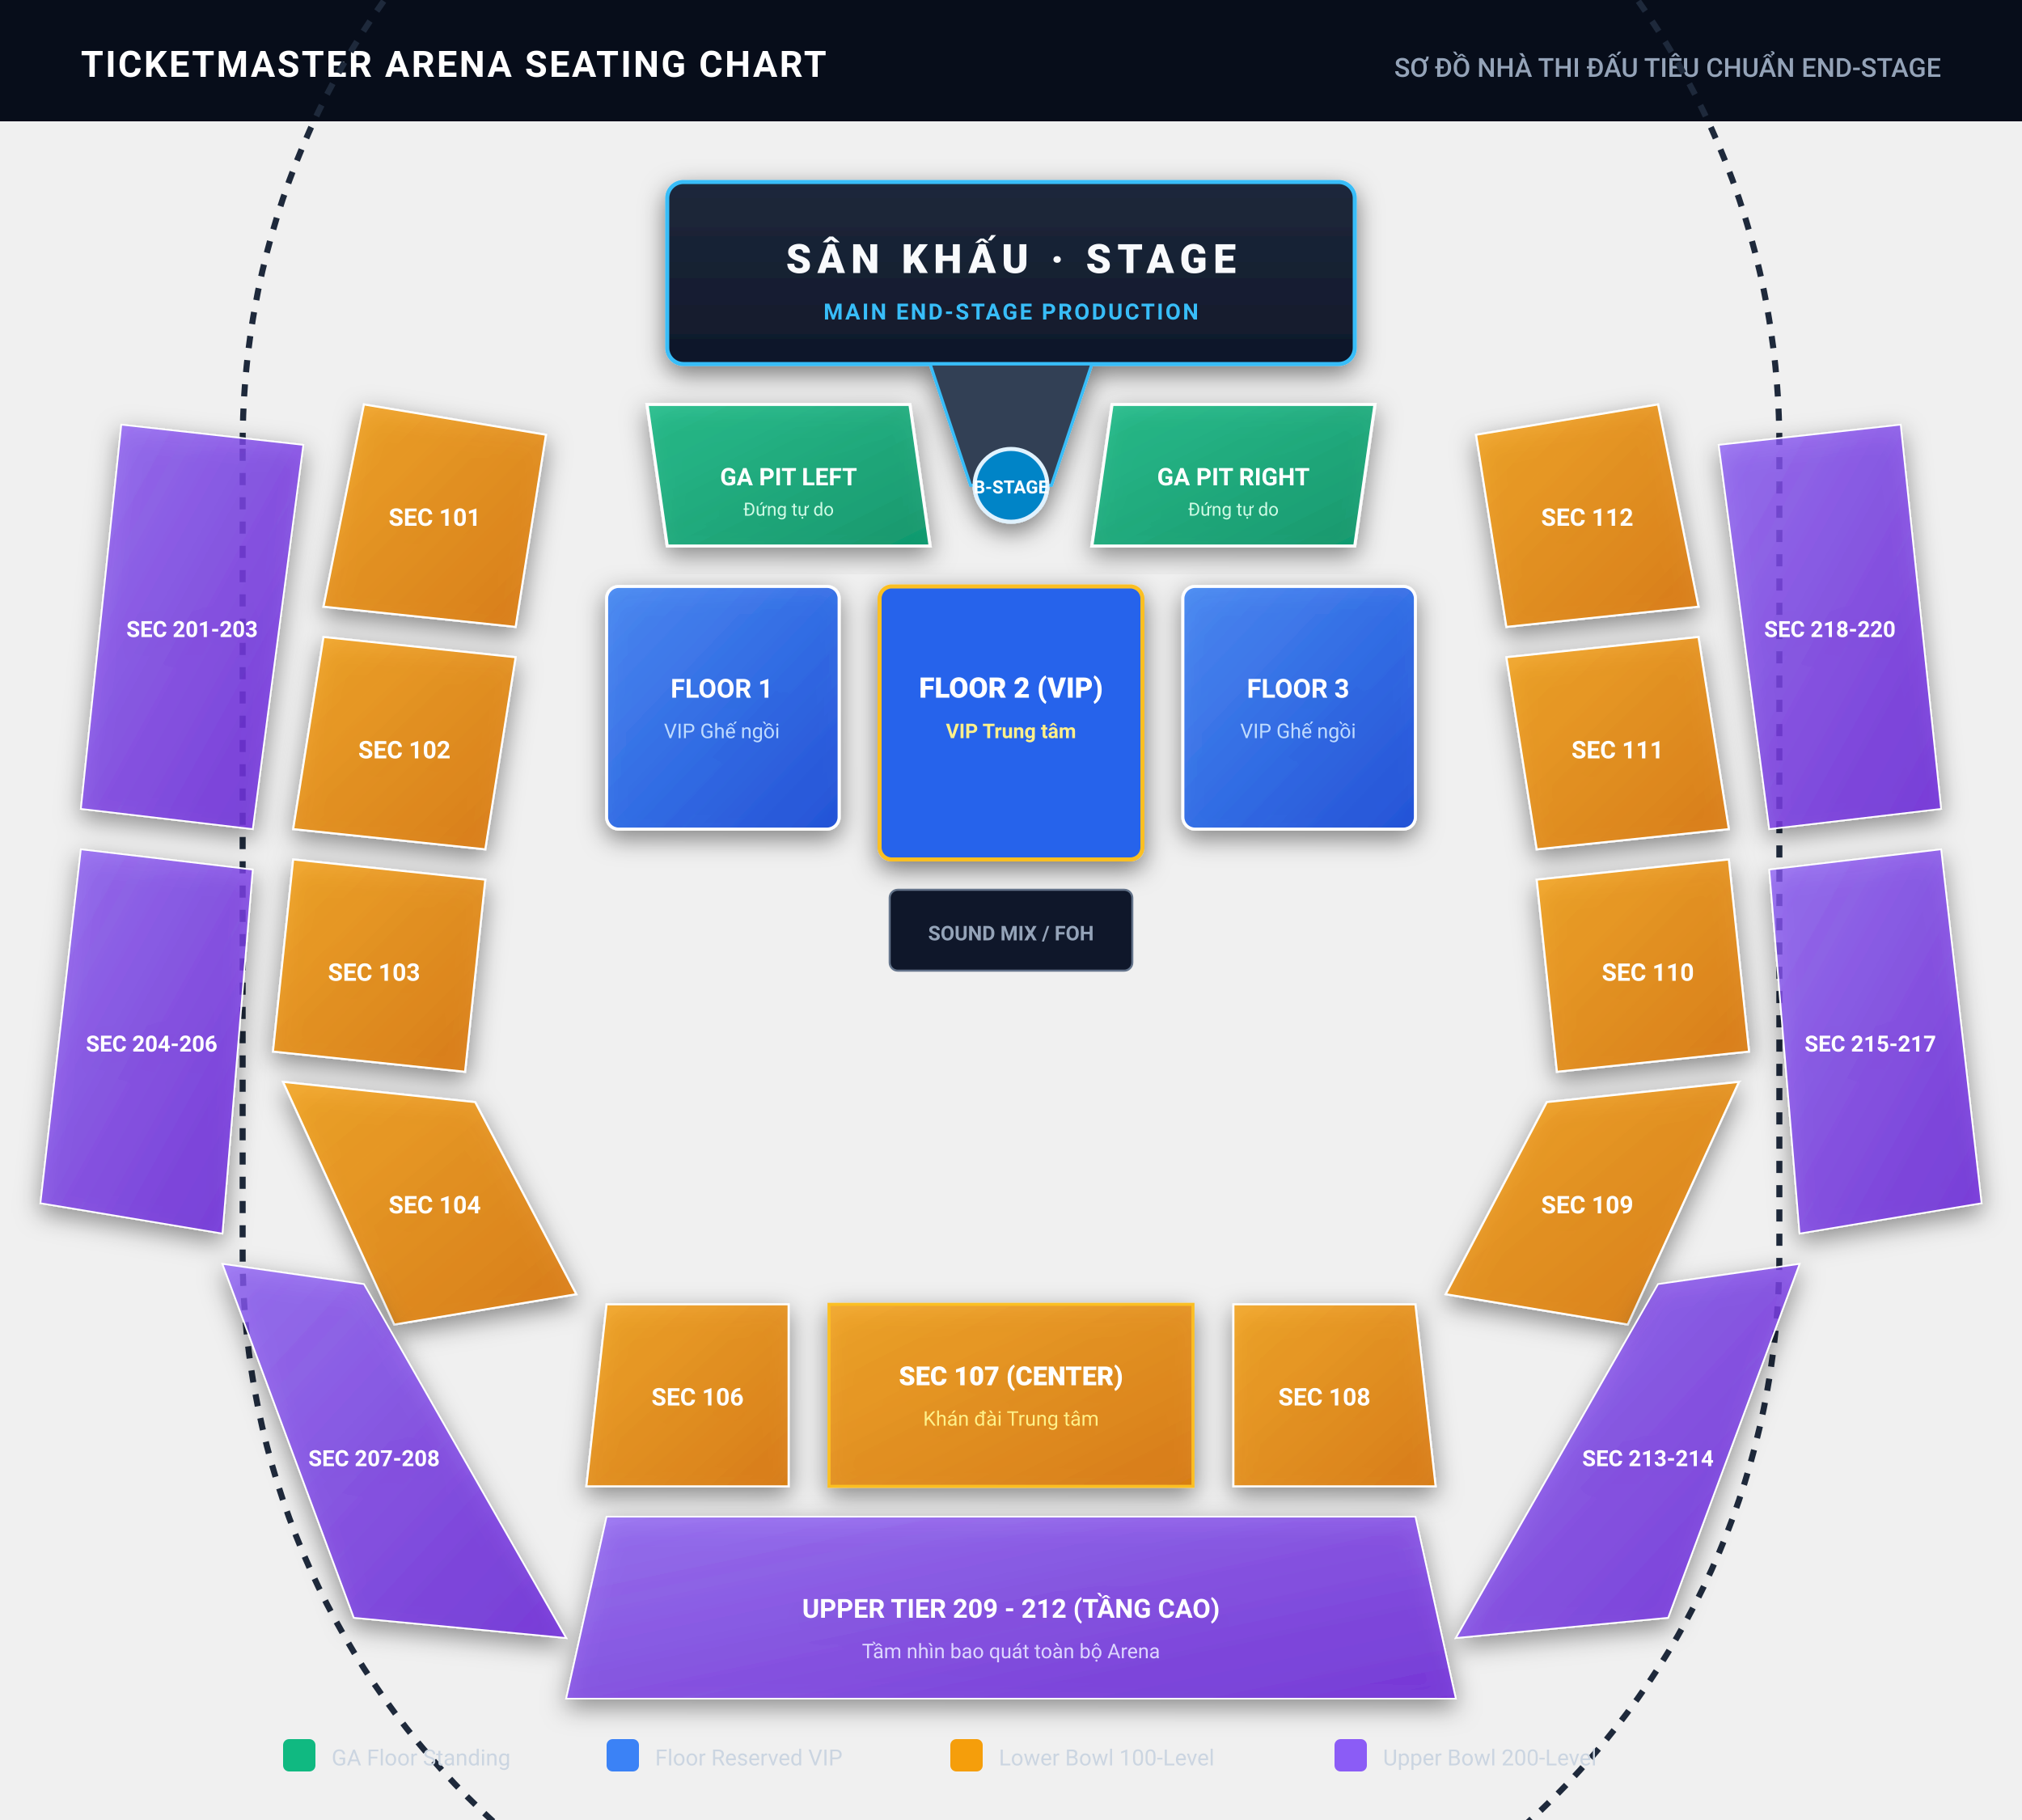
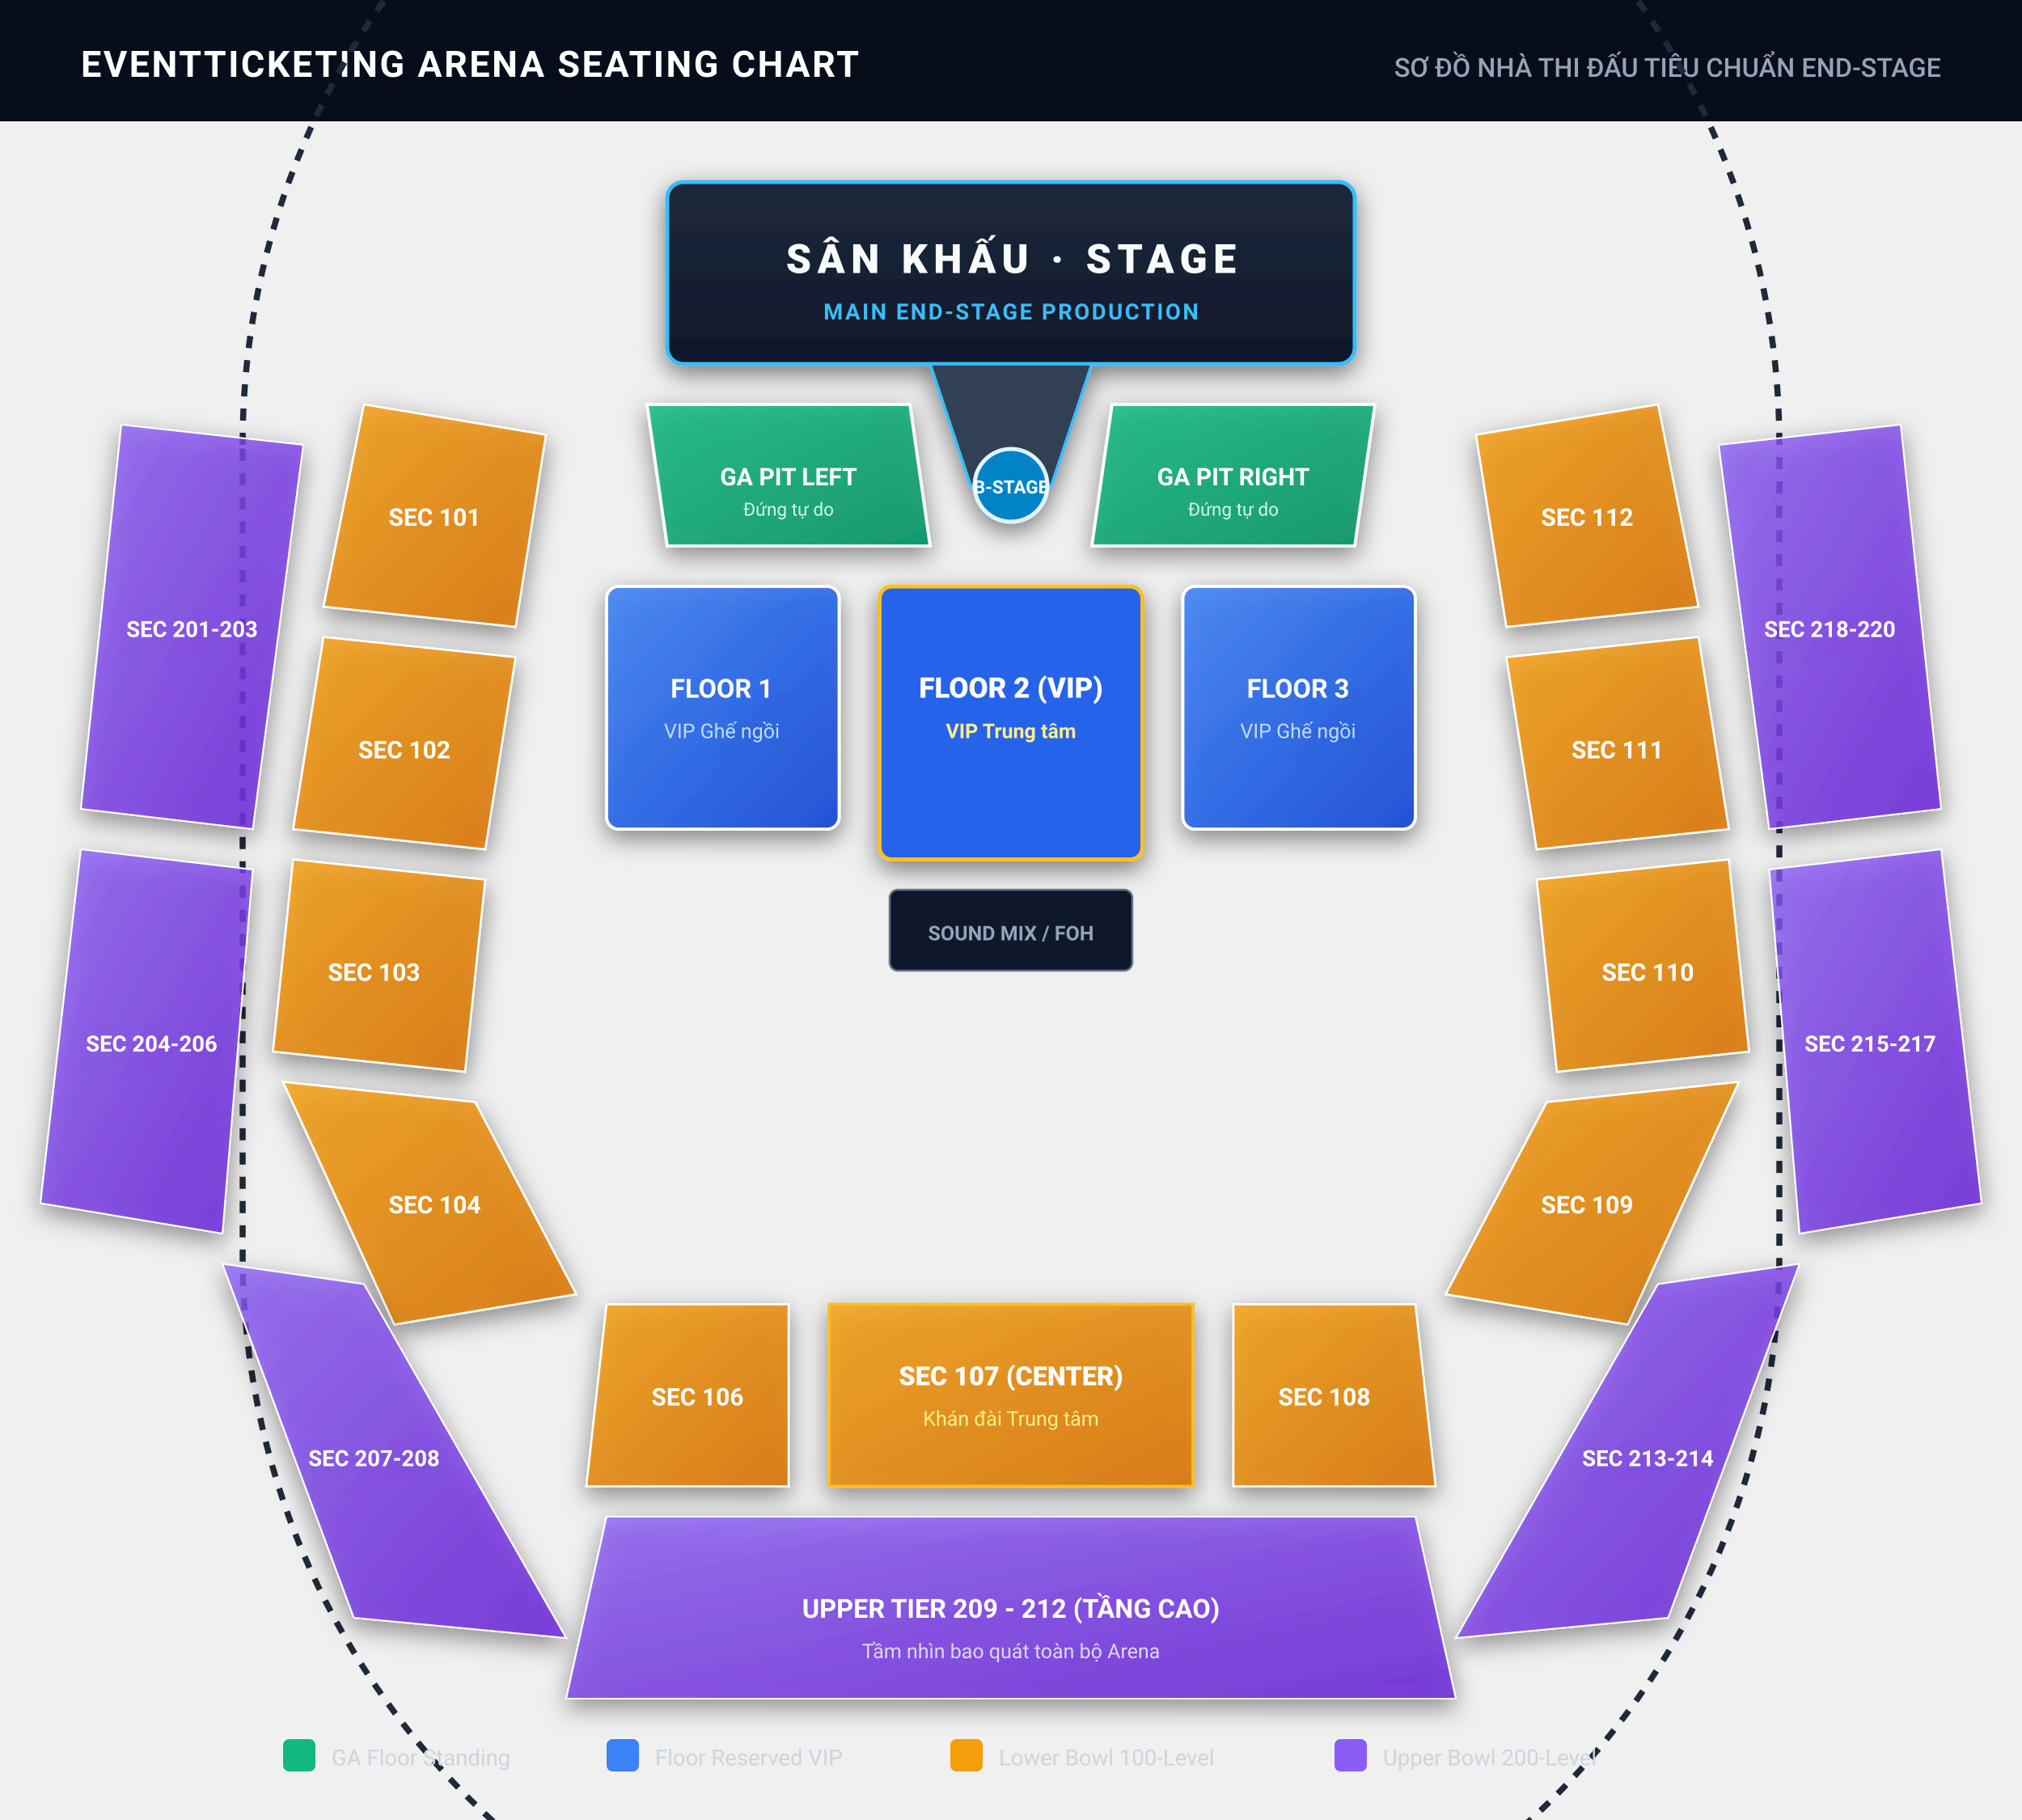
<svg xmlns="http://www.w3.org/2000/svg" viewBox="0 0 1000 900" width="100%" height="100%" style="background: #0b1326; font-family: -apple-system, BlinkMacSystemFont, 'Segoe UI', Roboto, sans-serif;">
  <defs>
    <linearGradient id="tm-stage-grad" x1="0%" y1="0%" x2="0%" y2="100%">
      <stop offset="0%" stop-color="#1e293b" />
      <stop offset="100%" stop-color="#0f172a" />
    </linearGradient>
    <linearGradient id="tm-floor-ga" x1="0%" y1="0%" x2="100%" y2="100%">
      <stop offset="0%" stop-color="#10b981" stop-opacity="0.85" />
      <stop offset="100%" stop-color="#059669" stop-opacity="0.95" />
    </linearGradient>
    <linearGradient id="tm-floor-seated" x1="0%" y1="0%" x2="100%" y2="100%">
      <stop offset="0%" stop-color="#3b82f6" stop-opacity="0.85" />
      <stop offset="100%" stop-color="#1d4ed8" stop-opacity="0.95" />
    </linearGradient>
    <linearGradient id="tm-lower-bowl" x1="0%" y1="0%" x2="100%" y2="100%">
      <stop offset="0%" stop-color="#f59e0b" stop-opacity="0.8" />
      <stop offset="100%" stop-color="#d97706" stop-opacity="0.9" />
    </linearGradient>
    <linearGradient id="tm-upper-bowl" x1="0%" y1="0%" x2="100%" y2="100%">
      <stop offset="0%" stop-color="#8b5cf6" stop-opacity="0.75" />
      <stop offset="100%" stop-color="#6d28d9" stop-opacity="0.85" />
    </linearGradient>
    <filter id="tm-glow" x="-20%" y="-20%" width="140%" height="140%">
      <feDropShadow dx="0" dy="4" stdDeviation="6" flood-color="#000" flood-opacity="0.5" />
    </filter>
  </defs>
  <rect x="0" y="0" width="1000" height="60" fill="#070d1a" />
-   <text x="40" y="38" fill="#ffffff" font-size="18" font-weight="700" letter-spacing="1">TICKETMASTER ARENA SEATING CHART</text>
+   <text x="40" y="38" fill="#ffffff" font-size="18" font-weight="700" letter-spacing="1">EVENTTICKETING ARENA SEATING CHART</text>
  <text x="960" y="38" fill="#94a3b8" font-size="13" font-weight="500" text-anchor="end">SƠ ĐỒ NHÀ THI ĐẤU TIÊU CHUẨN END-STAGE</text>
  <path d="M 120 220 A 380 380 0 0 1 880 220 L 880 620 A 380 380 0 0 1 120 620 Z" fill="none" stroke="#1e293b" stroke-width="3" stroke-dasharray="6 6" />
  <g id="stage-complex" filter="url(#tm-glow)">
    <rect x="330" y="90" width="340" height="90" rx="8" fill="url(#tm-stage-grad)" stroke="#38bdf8" stroke-width="2" />
    <text x="500" y="135" fill="#f8fafc" font-size="20" font-weight="800" text-anchor="middle" letter-spacing="3">SÂN KHẤU · STAGE</text>
    <text x="500" y="158" fill="#38bdf8" font-size="11" font-weight="600" text-anchor="middle" letter-spacing="1">MAIN END-STAGE PRODUCTION</text>
    <polygon points="460,180 540,180 520,240 480,240" fill="#334155" stroke="#38bdf8" stroke-width="1.5" />
    <circle cx="500" cy="240" r="18" fill="#0284c7" stroke="#e0f2fe" stroke-width="2" />
    <text x="500" y="244" fill="#ffffff" font-size="9" font-weight="700" text-anchor="middle">B-STAGE</text>
  </g>
  <rect x="440" y="440" width="120" height="40" rx="4" fill="#0f172a" stroke="#64748b" stroke-width="1" />
  <text x="500" y="465" fill="#94a3b8" font-size="10" font-weight="600" text-anchor="middle">SOUND MIX / FOH</text>
  <g id="floor-ga" filter="url(#tm-glow)">
    <path d="M 320 200 L 450 200 L 460 270 L 330 270 Z" fill="url(#tm-floor-ga)" stroke="#ffffff" stroke-width="1.5" opacity="0.95" />
    <text x="390" y="240" fill="#ffffff" font-size="12" font-weight="700" text-anchor="middle">GA PIT LEFT</text>
    <text x="390" y="255" fill="#d1fae5" font-size="9" text-anchor="middle">Đứng tự do</text>
    <path d="M 550 200 L 680 200 L 670 270 L 540 270 Z" fill="url(#tm-floor-ga)" stroke="#ffffff" stroke-width="1.5" opacity="0.95" />
    <text x="610" y="240" fill="#ffffff" font-size="12" font-weight="700" text-anchor="middle">GA PIT RIGHT</text>
    <text x="610" y="255" fill="#d1fae5" font-size="9" text-anchor="middle">Đứng tự do</text>
  </g>
  <g id="floor-reserved" filter="url(#tm-glow)">
    <rect x="300" y="290" width="115" height="120" rx="6" fill="url(#tm-floor-seated)" stroke="#ffffff" stroke-width="1.5" />
    <text x="357" y="345" fill="#ffffff" font-size="13" font-weight="700" text-anchor="middle">FLOOR 1</text>
    <text x="357" y="365" fill="#bfdbfe" font-size="10" text-anchor="middle">VIP Ghế ngồi</text>
    <rect x="435" y="290" width="130" height="135" rx="6" fill="#2563eb" stroke="#fbbf24" stroke-width="2" />
    <text x="500" y="345" fill="#ffffff" font-size="14" font-weight="800" text-anchor="middle">FLOOR 2 (VIP)</text>
    <text x="500" y="365" fill="#fef08a" font-size="10" font-weight="700" text-anchor="middle">VIP Trung tâm</text>
    <rect x="585" y="290" width="115" height="120" rx="6" fill="url(#tm-floor-seated)" stroke="#ffffff" stroke-width="1.5" />
    <text x="642" y="345" fill="#ffffff" font-size="13" font-weight="700" text-anchor="middle">FLOOR 3</text>
    <text x="642" y="365" fill="#bfdbfe" font-size="10" text-anchor="middle">VIP Ghế ngồi</text>
  </g>
  <g id="lower-bowl" filter="url(#tm-glow)">
    <path d="M 180 200 L 270 215 L 255 310 L 160 300 Z" fill="url(#tm-lower-bowl)" stroke="#ffffff" stroke-width="1" />
    <text x="215" y="260" fill="#ffffff" font-size="12" font-weight="700" text-anchor="middle">SEC 101</text>
    <path d="M 160 315 L 255 325 L 240 420 L 145 410 Z" fill="url(#tm-lower-bowl)" stroke="#ffffff" stroke-width="1" />
    <text x="200" y="375" fill="#ffffff" font-size="12" font-weight="700" text-anchor="middle">SEC 102</text>
    <path d="M 145 425 L 240 435 L 230 530 L 135 520 Z" fill="url(#tm-lower-bowl)" stroke="#ffffff" stroke-width="1" />
    <text x="185" y="485" fill="#ffffff" font-size="12" font-weight="700" text-anchor="middle">SEC 103</text>
    <path d="M 140 535 L 235 545 L 285 640 L 195 655 Z" fill="url(#tm-lower-bowl)" stroke="#ffffff" stroke-width="1" />
    <text x="215" y="600" fill="#ffffff" font-size="12" font-weight="700" text-anchor="middle">SEC 104</text>
    <path d="M 300 645 L 390 645 L 390 735 L 290 735 Z" fill="url(#tm-lower-bowl)" stroke="#ffffff" stroke-width="1" />
    <text x="345" y="695" fill="#ffffff" font-size="12" font-weight="700" text-anchor="middle">SEC 106</text>
    <path d="M 410 645 L 590 645 L 590 735 L 410 735 Z" fill="url(#tm-lower-bowl)" stroke="#fbbf24" stroke-width="1.5" />
    <text x="500" y="685" fill="#ffffff" font-size="13" font-weight="800" text-anchor="middle">SEC 107 (CENTER)</text>
    <text x="500" y="705" fill="#fef08a" font-size="10" text-anchor="middle">Khán đài Trung tâm</text>
    <path d="M 610 645 L 700 645 L 710 735 L 610 735 Z" fill="url(#tm-lower-bowl)" stroke="#ffffff" stroke-width="1" />
    <text x="655" y="695" fill="#ffffff" font-size="12" font-weight="700" text-anchor="middle">SEC 108</text>
    <path d="M 765 545 L 860 535 L 805 655 L 715 640 Z" fill="url(#tm-lower-bowl)" stroke="#ffffff" stroke-width="1" />
    <text x="785" y="600" fill="#ffffff" font-size="12" font-weight="700" text-anchor="middle">SEC 109</text>
    <path d="M 760 435 L 855 425 L 865 520 L 770 530 Z" fill="url(#tm-lower-bowl)" stroke="#ffffff" stroke-width="1" />
    <text x="815" y="485" fill="#ffffff" font-size="12" font-weight="700" text-anchor="middle">SEC 110</text>
    <path d="M 745 325 L 840 315 L 855 410 L 760 420 Z" fill="url(#tm-lower-bowl)" stroke="#ffffff" stroke-width="1" />
    <text x="800" y="375" fill="#ffffff" font-size="12" font-weight="700" text-anchor="middle">SEC 111</text>
    <path d="M 730 215 L 820 200 L 840 300 L 745 310 Z" fill="url(#tm-lower-bowl)" stroke="#ffffff" stroke-width="1" />
    <text x="785" y="260" fill="#ffffff" font-size="12" font-weight="700" text-anchor="middle">SEC 112</text>
  </g>
  <g id="upper-bowl" filter="url(#tm-glow)">
    <path d="M 60 210 L 150 220 L 125 410 L 40 400 Z" fill="url(#tm-upper-bowl)" stroke="#ffffff" stroke-width="0.8" />
    <text x="95" y="315" fill="#ffffff" font-size="11" font-weight="600" text-anchor="middle">SEC 201-203</text>
    <path d="M 40 420 L 125 430 L 110 610 L 20 595 Z" fill="url(#tm-upper-bowl)" stroke="#ffffff" stroke-width="0.8" />
    <text x="75" y="520" fill="#ffffff" font-size="11" font-weight="600" text-anchor="middle">SEC 204-206</text>
    <path d="M 110 625 L 180 635 L 280 810 L 175 800 Z" fill="url(#tm-upper-bowl)" stroke="#ffffff" stroke-width="0.8" />
    <text x="185" y="725" fill="#ffffff" font-size="11" font-weight="600" text-anchor="middle">SEC 207-208</text>
    <path d="M 300 750 L 700 750 L 720 840 L 280 840 Z" fill="url(#tm-upper-bowl)" stroke="#ffffff" stroke-width="0.8" />
    <text x="500" y="800" fill="#ffffff" font-size="13" font-weight="700" text-anchor="middle">UPPER TIER 209 - 212 (TẦNG CAO)</text>
    <text x="500" y="820" fill="#ddd6fe" font-size="10" text-anchor="middle">Tầm nhìn bao quát toàn bộ Arena</text>
    <path d="M 820 635 L 890 625 L 825 800 L 720 810 Z" fill="url(#tm-upper-bowl)" stroke="#ffffff" stroke-width="0.8" />
    <text x="815" y="725" fill="#ffffff" font-size="11" font-weight="600" text-anchor="middle">SEC 213-214</text>
    <path d="M 875 430 L 960 420 L 980 595 L 890 610 Z" fill="url(#tm-upper-bowl)" stroke="#ffffff" stroke-width="0.8" />
    <text x="925" y="520" fill="#ffffff" font-size="11" font-weight="600" text-anchor="middle">SEC 215-217</text>
    <path d="M 850 220 L 940 210 L 960 400 L 875 410 Z" fill="url(#tm-upper-bowl)" stroke="#ffffff" stroke-width="0.8" />
    <text x="905" y="315" fill="#ffffff" font-size="11" font-weight="600" text-anchor="middle">SEC 218-220</text>
  </g>
  <g id="tm-legend" transform="translate(140, 860)">
    <rect x="0" y="0" width="16" height="16" rx="3" fill="#10b981" />
    <text x="24" y="13" fill="#cbd5e1" font-size="11">GA Floor Standing</text>
    <rect x="160" y="0" width="16" height="16" rx="3" fill="#3b82f6" />
    <text x="184" y="13" fill="#cbd5e1" font-size="11">Floor Reserved VIP</text>
    <rect x="330" y="0" width="16" height="16" rx="3" fill="#f59e0b" />
    <text x="354" y="13" fill="#cbd5e1" font-size="11">Lower Bowl 100-Level</text>
    <rect x="520" y="0" width="16" height="16" rx="3" fill="#8b5cf6" />
    <text x="544" y="13" fill="#cbd5e1" font-size="11">Upper Bowl 200-Level</text>
  </g>
</svg>
